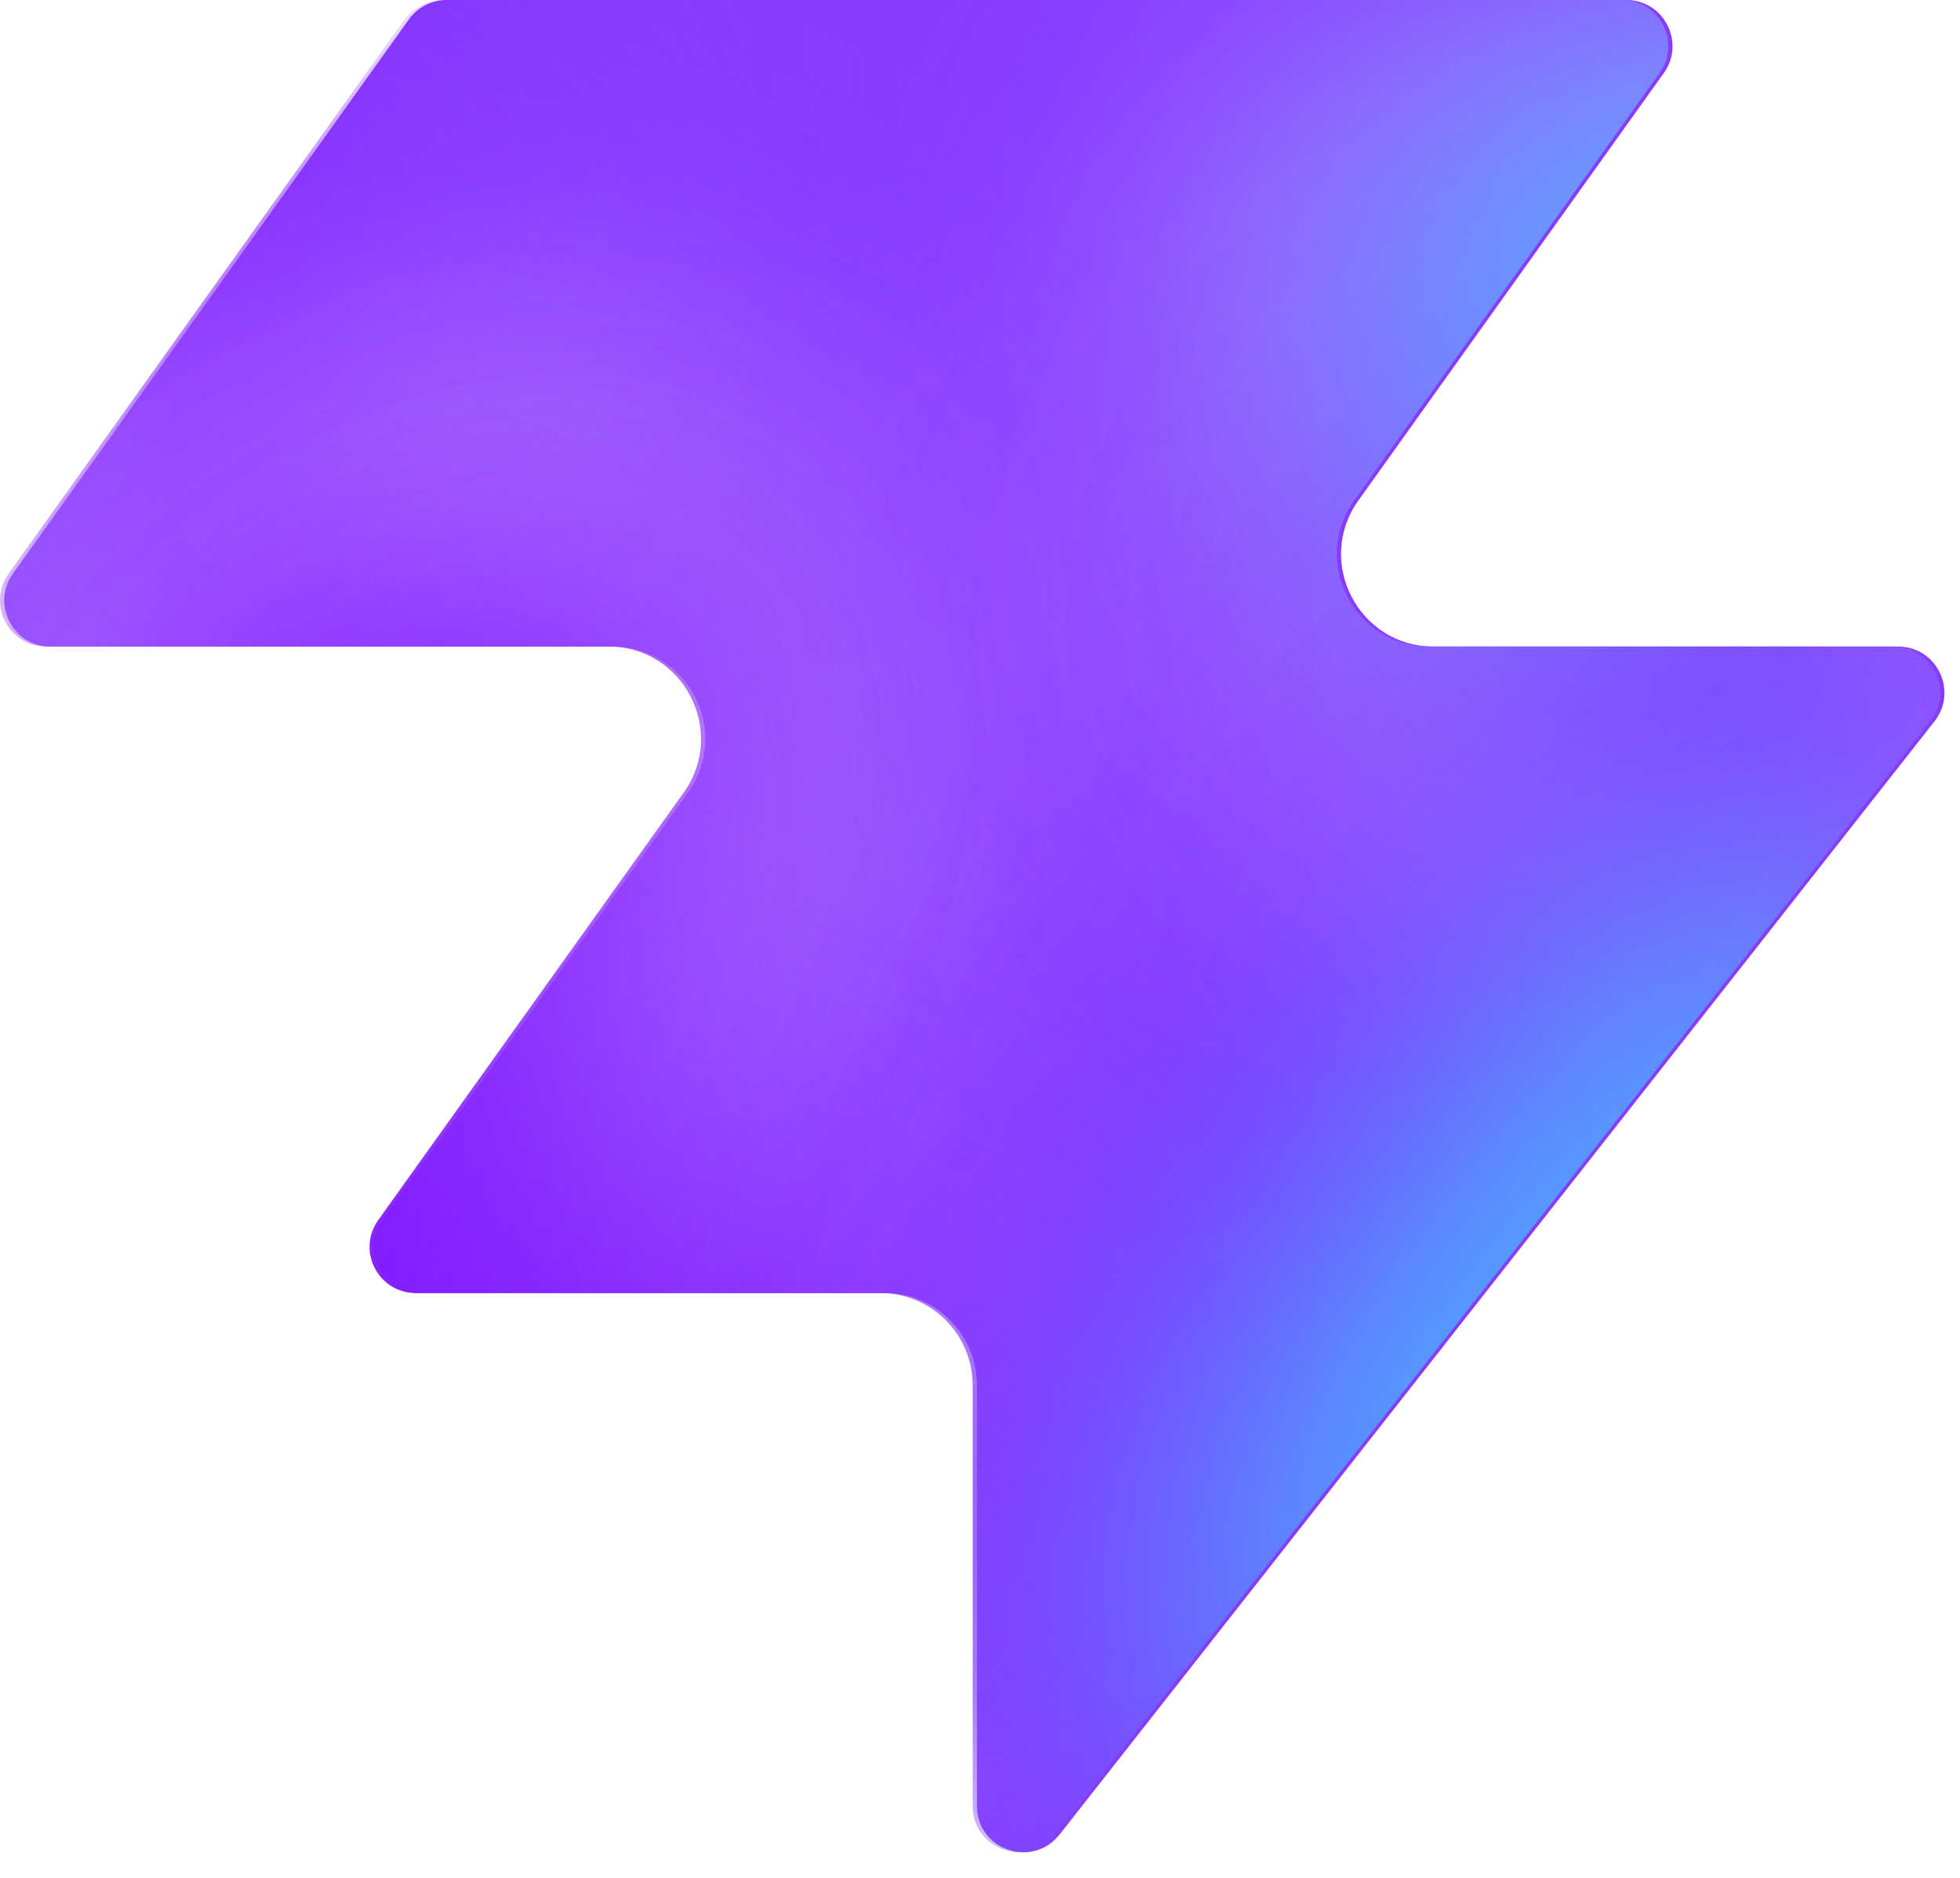
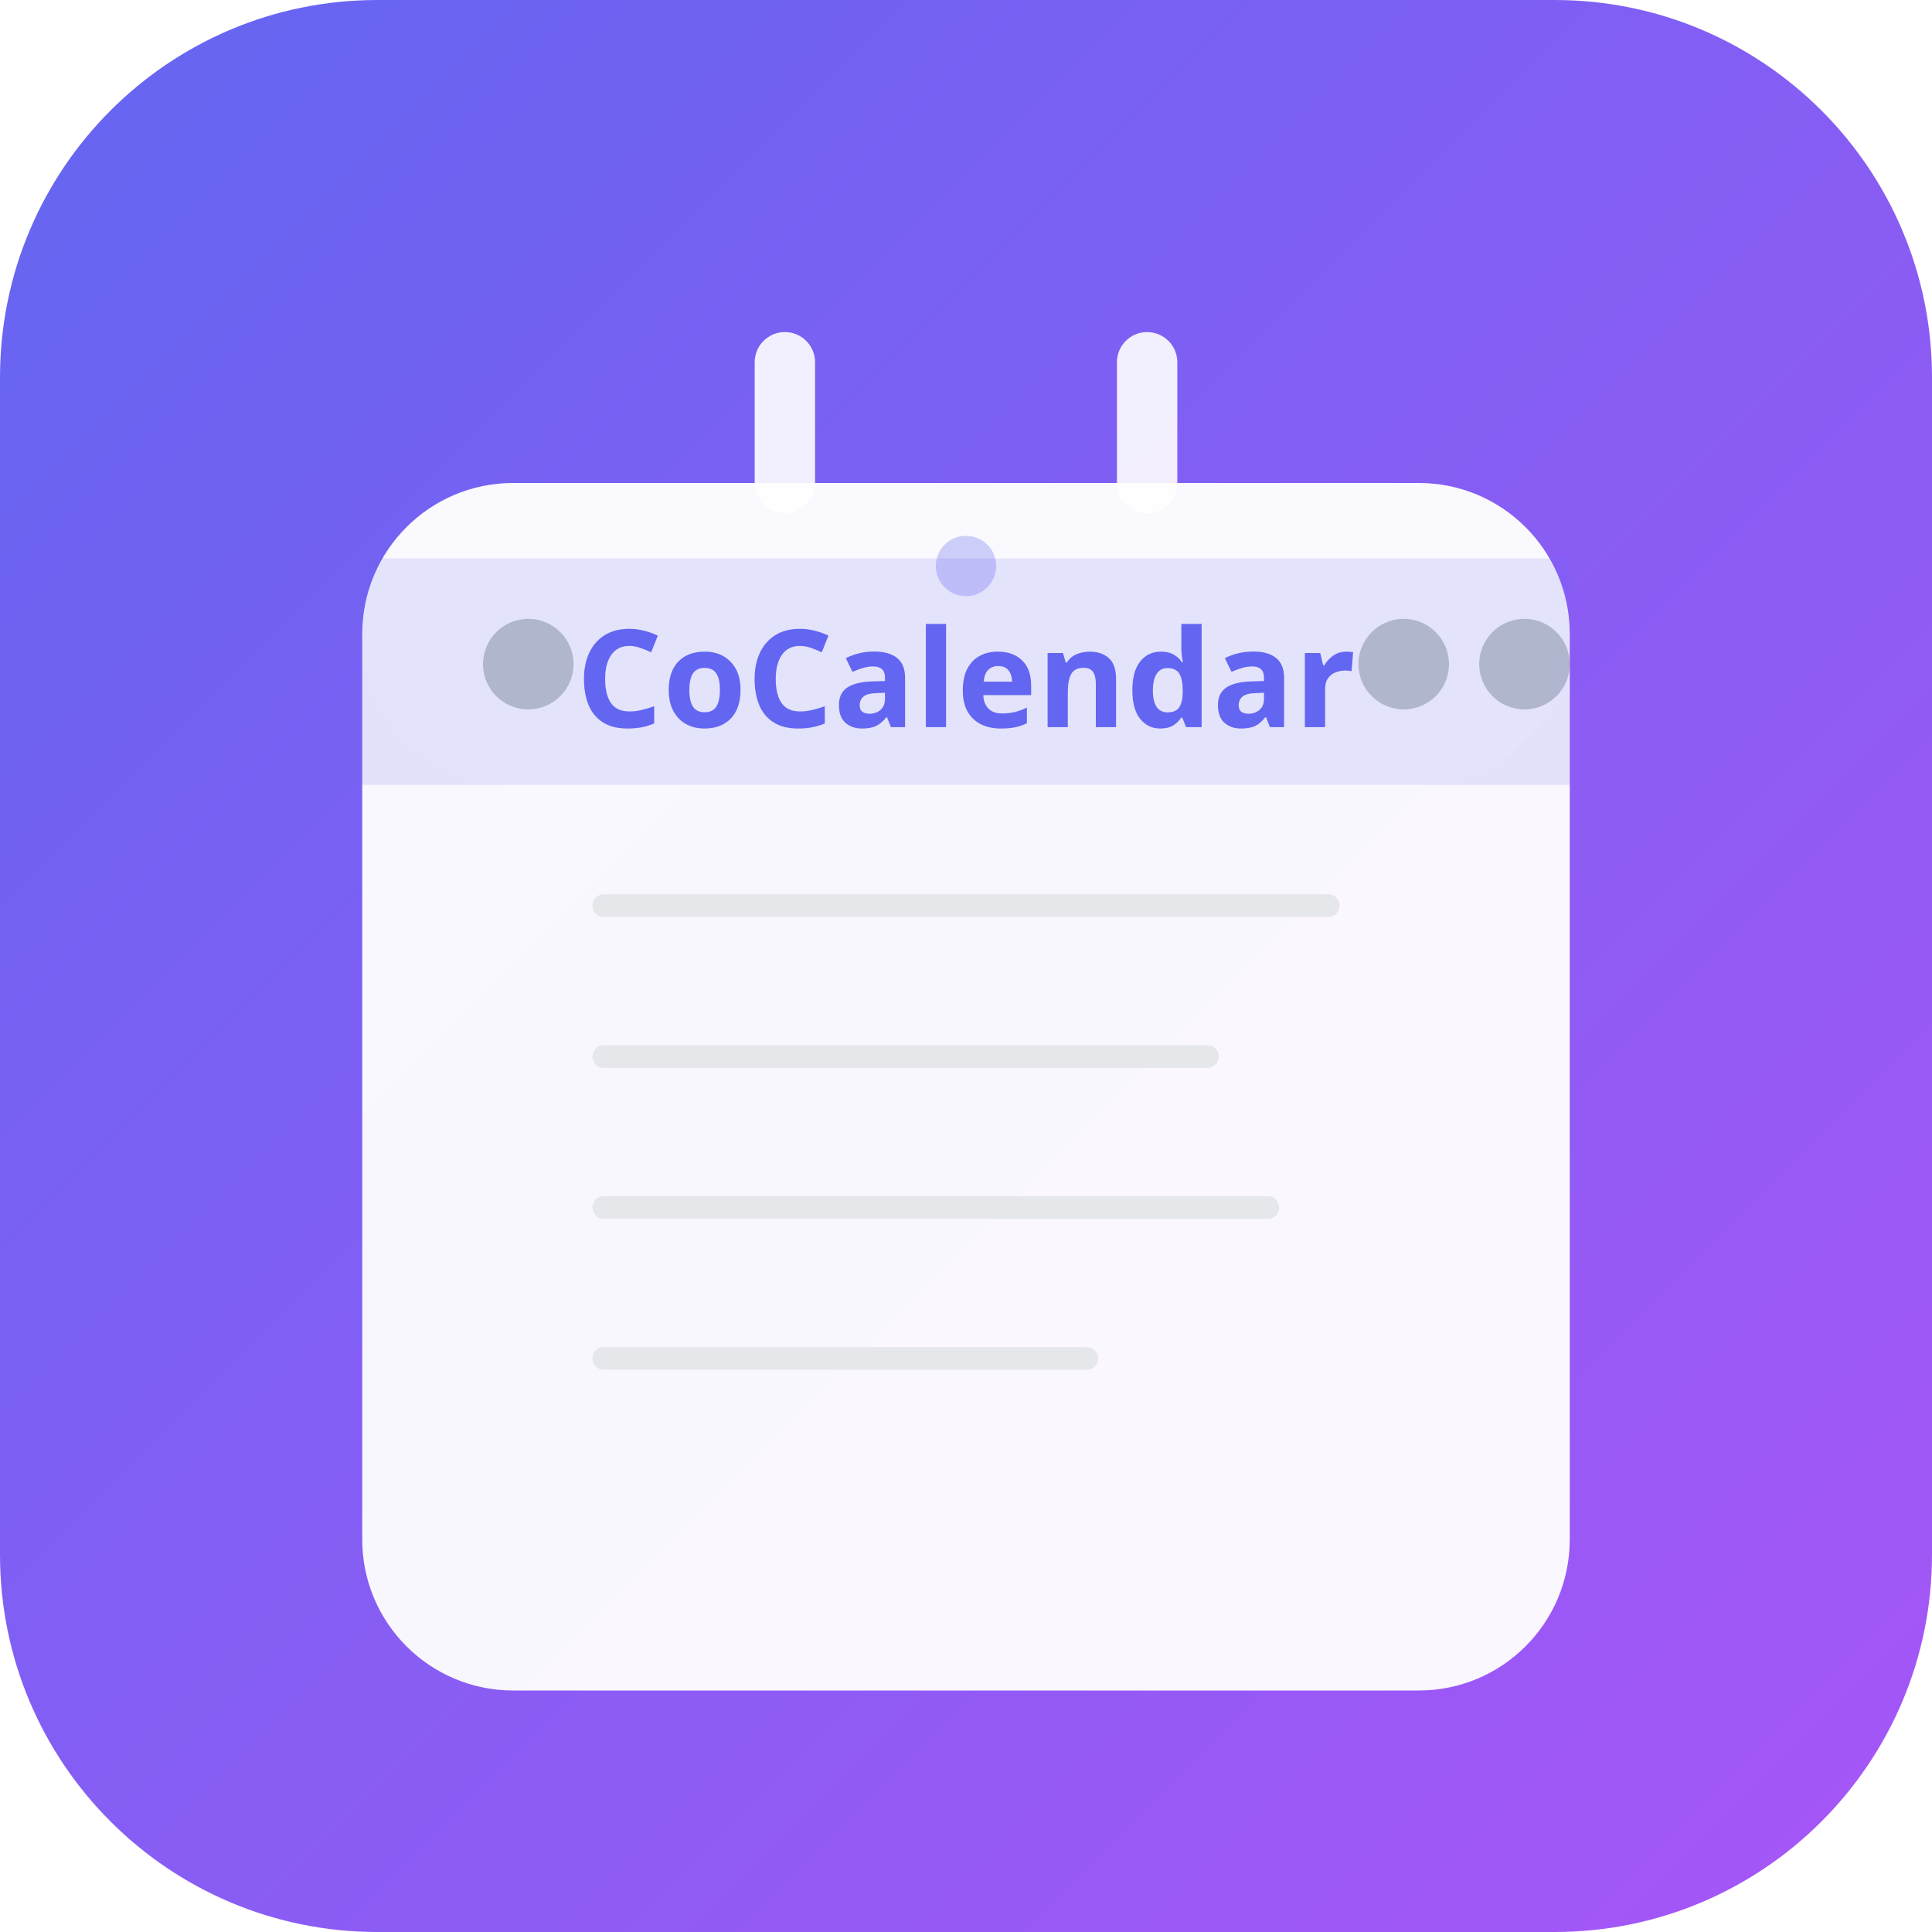
- <svg xmlns="http://www.w3.org/2000/svg" width="48" height="46" fill="none" viewBox="0 0 48 46">
-   <path fill="#863bff" d="M25.946 44.938c-.664.845-2.021.375-2.021-.698V33.937a2.26 2.26 0 0 0-2.262-2.262H10.287c-.92 0-1.456-1.04-.92-1.788l7.48-10.471c1.07-1.497 0-3.578-1.842-3.578H1.237c-.92 0-1.456-1.04-.92-1.788L10.013.474c.214-.297.556-.474.92-.474h28.894c.92 0 1.456 1.04.92 1.788l-7.48 10.471c-1.07 1.498 0 3.579 1.842 3.579h11.377c.943 0 1.473 1.088.89 1.83L25.947 44.94z" style="fill:#863bff;fill:color(display-p3 .525 .23 1);fill-opacity:1" />
-   <mask id="a" width="48" height="46" x="0" y="0" maskUnits="userSpaceOnUse" style="mask-type:alpha">
-     <path fill="#000" d="M25.842 44.938c-.664.844-2.021.375-2.021-.698V33.937a2.26 2.26 0 0 0-2.262-2.262H10.183c-.92 0-1.456-1.04-.92-1.788l7.48-10.471c1.07-1.498 0-3.579-1.842-3.579H1.133c-.92 0-1.456-1.04-.92-1.787L9.91.473c.214-.297.556-.474.92-.474h28.894c.92 0 1.456 1.04.92 1.788l-7.48 10.471c-1.07 1.498 0 3.578 1.842 3.578h11.377c.943 0 1.473 1.088.89 1.832L25.843 44.94z" style="fill:#000;fill-opacity:1" />
-   </mask>
-   <g mask="url(#a)">
-     <g filter="url(#b)">
-       <ellipse cx="5.508" cy="14.704" fill="#ede6ff" rx="5.508" ry="14.704" style="fill:#ede6ff;fill:color(display-p3 .927 .903 1);fill-opacity:1" transform="matrix(.00324 1 1 -.00324 -4.47 31.516)" />
-     </g>
-     <g filter="url(#c)">
-       <ellipse cx="10.399" cy="29.851" fill="#ede6ff" rx="10.399" ry="29.851" style="fill:#ede6ff;fill:color(display-p3 .927 .903 1);fill-opacity:1" transform="matrix(.00324 1 1 -.00324 -39.328 7.883)" />
-     </g>
-     <g filter="url(#d)">
-       <ellipse cx="5.508" cy="30.487" fill="#7e14ff" rx="5.508" ry="30.487" style="fill:#7e14ff;fill:color(display-p3 .492 .077 1);fill-opacity:1" transform="rotate(89.814 -25.913 -14.639)scale(1 -1)" />
-     </g>
-     <g filter="url(#e)">
-       <ellipse cx="5.508" cy="30.599" fill="#7e14ff" rx="5.508" ry="30.599" style="fill:#7e14ff;fill:color(display-p3 .492 .077 1);fill-opacity:1" transform="rotate(89.814 -32.644 -3.334)scale(1 -1)" />
-     </g>
-     <g filter="url(#f)">
-       <ellipse cx="5.508" cy="30.599" fill="#7e14ff" rx="5.508" ry="30.599" style="fill:#7e14ff;fill:color(display-p3 .492 .077 1);fill-opacity:1" transform="matrix(.00324 1 1 -.00324 -34.34 30.47)" />
-     </g>
-     <g filter="url(#g)">
-       <ellipse cx="14.072" cy="22.078" fill="#ede6ff" rx="14.072" ry="22.078" style="fill:#ede6ff;fill:color(display-p3 .927 .903 1);fill-opacity:1" transform="rotate(93.35 24.506 48.493)scale(-1 1)" />
-     </g>
-     <g filter="url(#h)">
-       <ellipse cx="3.47" cy="21.501" fill="#7e14ff" rx="3.47" ry="21.501" style="fill:#7e14ff;fill:color(display-p3 .492 .077 1);fill-opacity:1" transform="rotate(89.009 28.708 47.59)scale(-1 1)" />
-     </g>
-     <g filter="url(#i)">
-       <ellipse cx="3.47" cy="21.501" fill="#7e14ff" rx="3.47" ry="21.501" style="fill:#7e14ff;fill:color(display-p3 .492 .077 1);fill-opacity:1" transform="rotate(89.009 28.708 47.59)scale(-1 1)" />
-     </g>
-     <g filter="url(#j)">
-       <ellipse cx=".387" cy="8.972" fill="#7e14ff" rx="4.407" ry="29.108" style="fill:#7e14ff;fill:color(display-p3 .492 .077 1);fill-opacity:1" transform="rotate(39.51 .387 8.972)" />
-     </g>
-     <g filter="url(#k)">
-       <ellipse cx="47.523" cy="-6.092" fill="#7e14ff" rx="4.407" ry="29.108" style="fill:#7e14ff;fill:color(display-p3 .492 .077 1);fill-opacity:1" transform="rotate(37.892 47.523 -6.092)" />
-     </g>
-     <g filter="url(#l)">
-       <ellipse cx="41.412" cy="6.333" fill="#47bfff" rx="5.971" ry="9.665" style="fill:#47bfff;fill:color(display-p3 .28 .748 1);fill-opacity:1" transform="rotate(37.892 41.412 6.333)" />
-     </g>
-     <g filter="url(#m)">
-       <ellipse cx="-1.879" cy="38.332" fill="#7e14ff" rx="4.407" ry="29.108" style="fill:#7e14ff;fill:color(display-p3 .492 .077 1);fill-opacity:1" transform="rotate(37.892 -1.88 38.332)" />
-     </g>
-     <g filter="url(#n)">
-       <ellipse cx="-1.879" cy="38.332" fill="#7e14ff" rx="4.407" ry="29.108" style="fill:#7e14ff;fill:color(display-p3 .492 .077 1);fill-opacity:1" transform="rotate(37.892 -1.88 38.332)" />
-     </g>
-     <g filter="url(#o)">
-       <ellipse cx="35.651" cy="29.907" fill="#7e14ff" rx="4.407" ry="29.108" style="fill:#7e14ff;fill:color(display-p3 .492 .077 1);fill-opacity:1" transform="rotate(37.892 35.651 29.907)" />
-     </g>
-     <g filter="url(#p)">
-       <ellipse cx="38.418" cy="32.4" fill="#47bfff" rx="5.971" ry="15.297" style="fill:#47bfff;fill:color(display-p3 .28 .748 1);fill-opacity:1" transform="rotate(37.892 38.418 32.4)" />
-     </g>
-   </g>
+ <svg xmlns="http://www.w3.org/2000/svg" width="512" height="512" viewBox="0 0 512 512">
  <defs>
-     <filter id="b" width="60.045" height="41.654" x="-19.77" y="16.149" color-interpolation-filters="sRGB" filterUnits="userSpaceOnUse">
-       <feFlood flood-opacity="0" result="BackgroundImageFix" />
-       <feBlend in="SourceGraphic" in2="BackgroundImageFix" result="shape" />
-       <feGaussianBlur result="effect1_foregroundBlur_2002_17158" stdDeviation="7.659" />
-     </filter>
-     <filter id="c" width="90.34" height="51.437" x="-54.613" y="-7.533" color-interpolation-filters="sRGB" filterUnits="userSpaceOnUse">
-       <feFlood flood-opacity="0" result="BackgroundImageFix" />
-       <feBlend in="SourceGraphic" in2="BackgroundImageFix" result="shape" />
-       <feGaussianBlur result="effect1_foregroundBlur_2002_17158" stdDeviation="7.659" />
-     </filter>
-     <filter id="d" width="79.355" height="29.4" x="-49.64" y="2.03" color-interpolation-filters="sRGB" filterUnits="userSpaceOnUse">
-       <feFlood flood-opacity="0" result="BackgroundImageFix" />
-       <feBlend in="SourceGraphic" in2="BackgroundImageFix" result="shape" />
-       <feGaussianBlur result="effect1_foregroundBlur_2002_17158" stdDeviation="4.596" />
-     </filter>
-     <filter id="e" width="79.579" height="29.4" x="-45.045" y="20.029" color-interpolation-filters="sRGB" filterUnits="userSpaceOnUse">
-       <feFlood flood-opacity="0" result="BackgroundImageFix" />
-       <feBlend in="SourceGraphic" in2="BackgroundImageFix" result="shape" />
-       <feGaussianBlur result="effect1_foregroundBlur_2002_17158" stdDeviation="4.596" />
-     </filter>
-     <filter id="f" width="79.579" height="29.4" x="-43.513" y="21.178" color-interpolation-filters="sRGB" filterUnits="userSpaceOnUse">
-       <feFlood flood-opacity="0" result="BackgroundImageFix" />
-       <feBlend in="SourceGraphic" in2="BackgroundImageFix" result="shape" />
-       <feGaussianBlur result="effect1_foregroundBlur_2002_17158" stdDeviation="4.596" />
-     </filter>
-     <filter id="g" width="74.749" height="58.852" x="15.756" y="-17.901" color-interpolation-filters="sRGB" filterUnits="userSpaceOnUse">
-       <feFlood flood-opacity="0" result="BackgroundImageFix" />
-       <feBlend in="SourceGraphic" in2="BackgroundImageFix" result="shape" />
-       <feGaussianBlur result="effect1_foregroundBlur_2002_17158" stdDeviation="7.659" />
-     </filter>
-     <filter id="h" width="61.377" height="25.362" x="23.548" y="2.284" color-interpolation-filters="sRGB" filterUnits="userSpaceOnUse">
-       <feFlood flood-opacity="0" result="BackgroundImageFix" />
-       <feBlend in="SourceGraphic" in2="BackgroundImageFix" result="shape" />
-       <feGaussianBlur result="effect1_foregroundBlur_2002_17158" stdDeviation="4.596" />
-     </filter>
-     <filter id="i" width="61.377" height="25.362" x="23.548" y="2.284" color-interpolation-filters="sRGB" filterUnits="userSpaceOnUse">
-       <feFlood flood-opacity="0" result="BackgroundImageFix" />
-       <feBlend in="SourceGraphic" in2="BackgroundImageFix" result="shape" />
-       <feGaussianBlur result="effect1_foregroundBlur_2002_17158" stdDeviation="4.596" />
-     </filter>
-     <filter id="j" width="56.045" height="63.649" x="-27.636" y="-22.853" color-interpolation-filters="sRGB" filterUnits="userSpaceOnUse">
-       <feFlood flood-opacity="0" result="BackgroundImageFix" />
-       <feBlend in="SourceGraphic" in2="BackgroundImageFix" result="shape" />
-       <feGaussianBlur result="effect1_foregroundBlur_2002_17158" stdDeviation="4.596" />
-     </filter>
-     <filter id="k" width="54.814" height="64.646" x="20.116" y="-38.415" color-interpolation-filters="sRGB" filterUnits="userSpaceOnUse">
-       <feFlood flood-opacity="0" result="BackgroundImageFix" />
-       <feBlend in="SourceGraphic" in2="BackgroundImageFix" result="shape" />
-       <feGaussianBlur result="effect1_foregroundBlur_2002_17158" stdDeviation="4.596" />
-     </filter>
-     <filter id="l" width="33.541" height="35.313" x="24.641" y="-11.323" color-interpolation-filters="sRGB" filterUnits="userSpaceOnUse">
-       <feFlood flood-opacity="0" result="BackgroundImageFix" />
-       <feBlend in="SourceGraphic" in2="BackgroundImageFix" result="shape" />
-       <feGaussianBlur result="effect1_foregroundBlur_2002_17158" stdDeviation="4.596" />
-     </filter>
-     <filter id="m" width="54.814" height="64.646" x="-29.286" y="6.009" color-interpolation-filters="sRGB" filterUnits="userSpaceOnUse">
-       <feFlood flood-opacity="0" result="BackgroundImageFix" />
-       <feBlend in="SourceGraphic" in2="BackgroundImageFix" result="shape" />
-       <feGaussianBlur result="effect1_foregroundBlur_2002_17158" stdDeviation="4.596" />
-     </filter>
-     <filter id="n" width="54.814" height="64.646" x="-29.286" y="6.009" color-interpolation-filters="sRGB" filterUnits="userSpaceOnUse">
-       <feFlood flood-opacity="0" result="BackgroundImageFix" />
-       <feBlend in="SourceGraphic" in2="BackgroundImageFix" result="shape" />
-       <feGaussianBlur result="effect1_foregroundBlur_2002_17158" stdDeviation="4.596" />
-     </filter>
-     <filter id="o" width="54.814" height="64.646" x="8.244" y="-2.416" color-interpolation-filters="sRGB" filterUnits="userSpaceOnUse">
-       <feFlood flood-opacity="0" result="BackgroundImageFix" />
-       <feBlend in="SourceGraphic" in2="BackgroundImageFix" result="shape" />
-       <feGaussianBlur result="effect1_foregroundBlur_2002_17158" stdDeviation="4.596" />
-     </filter>
-     <filter id="p" width="39.409" height="43.623" x="18.713" y="10.588" color-interpolation-filters="sRGB" filterUnits="userSpaceOnUse">
-       <feFlood flood-opacity="0" result="BackgroundImageFix" />
-       <feBlend in="SourceGraphic" in2="BackgroundImageFix" result="shape" />
-       <feGaussianBlur result="effect1_foregroundBlur_2002_17158" stdDeviation="4.596" />
-     </filter>
+     <linearGradient id="bg" x1="0" y1="0" x2="1" y2="1">
+       <stop offset="0%" stop-color="#6366f1" />
+       <stop offset="100%" stop-color="#a855f7" />
+     </linearGradient>
  </defs>
+   <rect width="512" height="512" rx="100" fill="url(#bg)" />
+   <rect x="96" y="128" width="320" height="320" rx="40" fill="rgba(255,255,255,0.95)" />
+   <rect x="96" y="128" width="320" height="80" rx="40" fill="rgba(255,255,255,0.2)" />
+   <rect x="96" y="148" width="320" height="60" fill="#6366f1" opacity="0.15" />
+   <text x="256" y="180" font-family="system-ui" font-size="36" font-weight="700" fill="#6366f1" text-anchor="middle" dominant-baseline="middle">CoCalendar</text>
+   <line x1="160" y1="240" x2="352" y2="240" stroke="#e5e7eb" stroke-width="6" stroke-linecap="round" />
+   <line x1="160" y1="280" x2="320" y2="280" stroke="#e5e7eb" stroke-width="6" stroke-linecap="round" />
+   <line x1="160" y1="320" x2="336" y2="320" stroke="#e5e7eb" stroke-width="6" stroke-linecap="round" />
+   <line x1="160" y1="360" x2="288" y2="360" stroke="#e5e7eb" stroke-width="6" stroke-linecap="round" />
+   <circle cx="372" cy="176" r="12" fill="#64748b" opacity="0.4" />
+   <circle cx="404" cy="176" r="12" fill="#64748b" opacity="0.4" />
+   <circle cx="140" cy="176" r="12" fill="#64748b" opacity="0.4" />
+   <rect x="200" y="88" width="16" height="48" rx="8" fill="rgba(255,255,255,0.9)" />
+   <rect x="296" y="88" width="16" height="48" rx="8" fill="rgba(255,255,255,0.9)" />
+   <circle cx="256" cy="150" r="8" fill="#6366f1" opacity="0.3" />
</svg>
